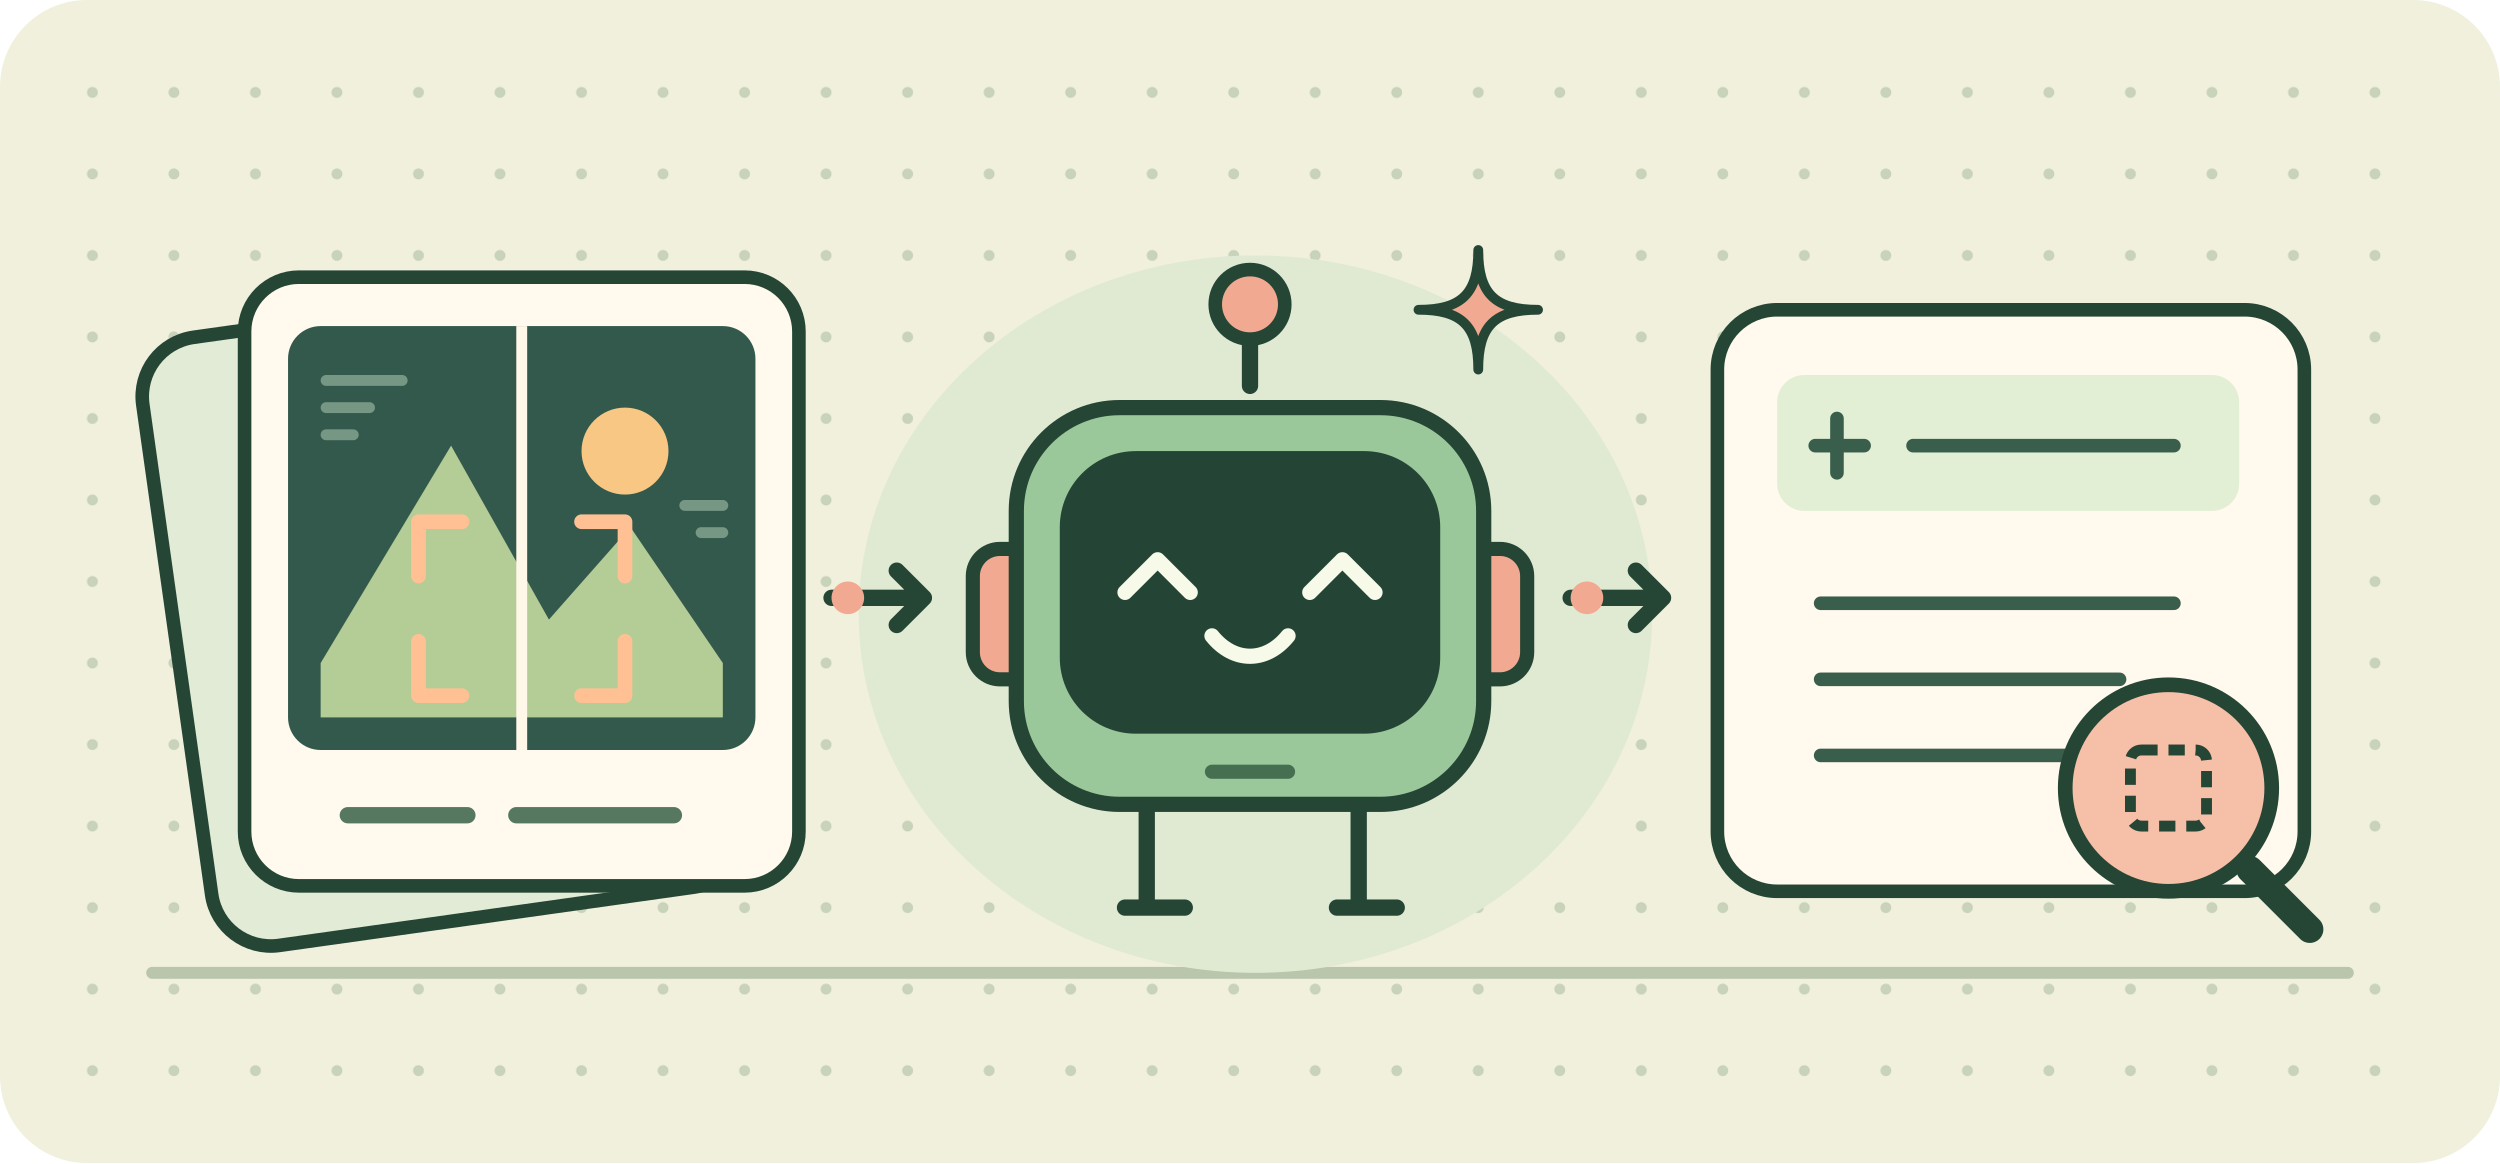
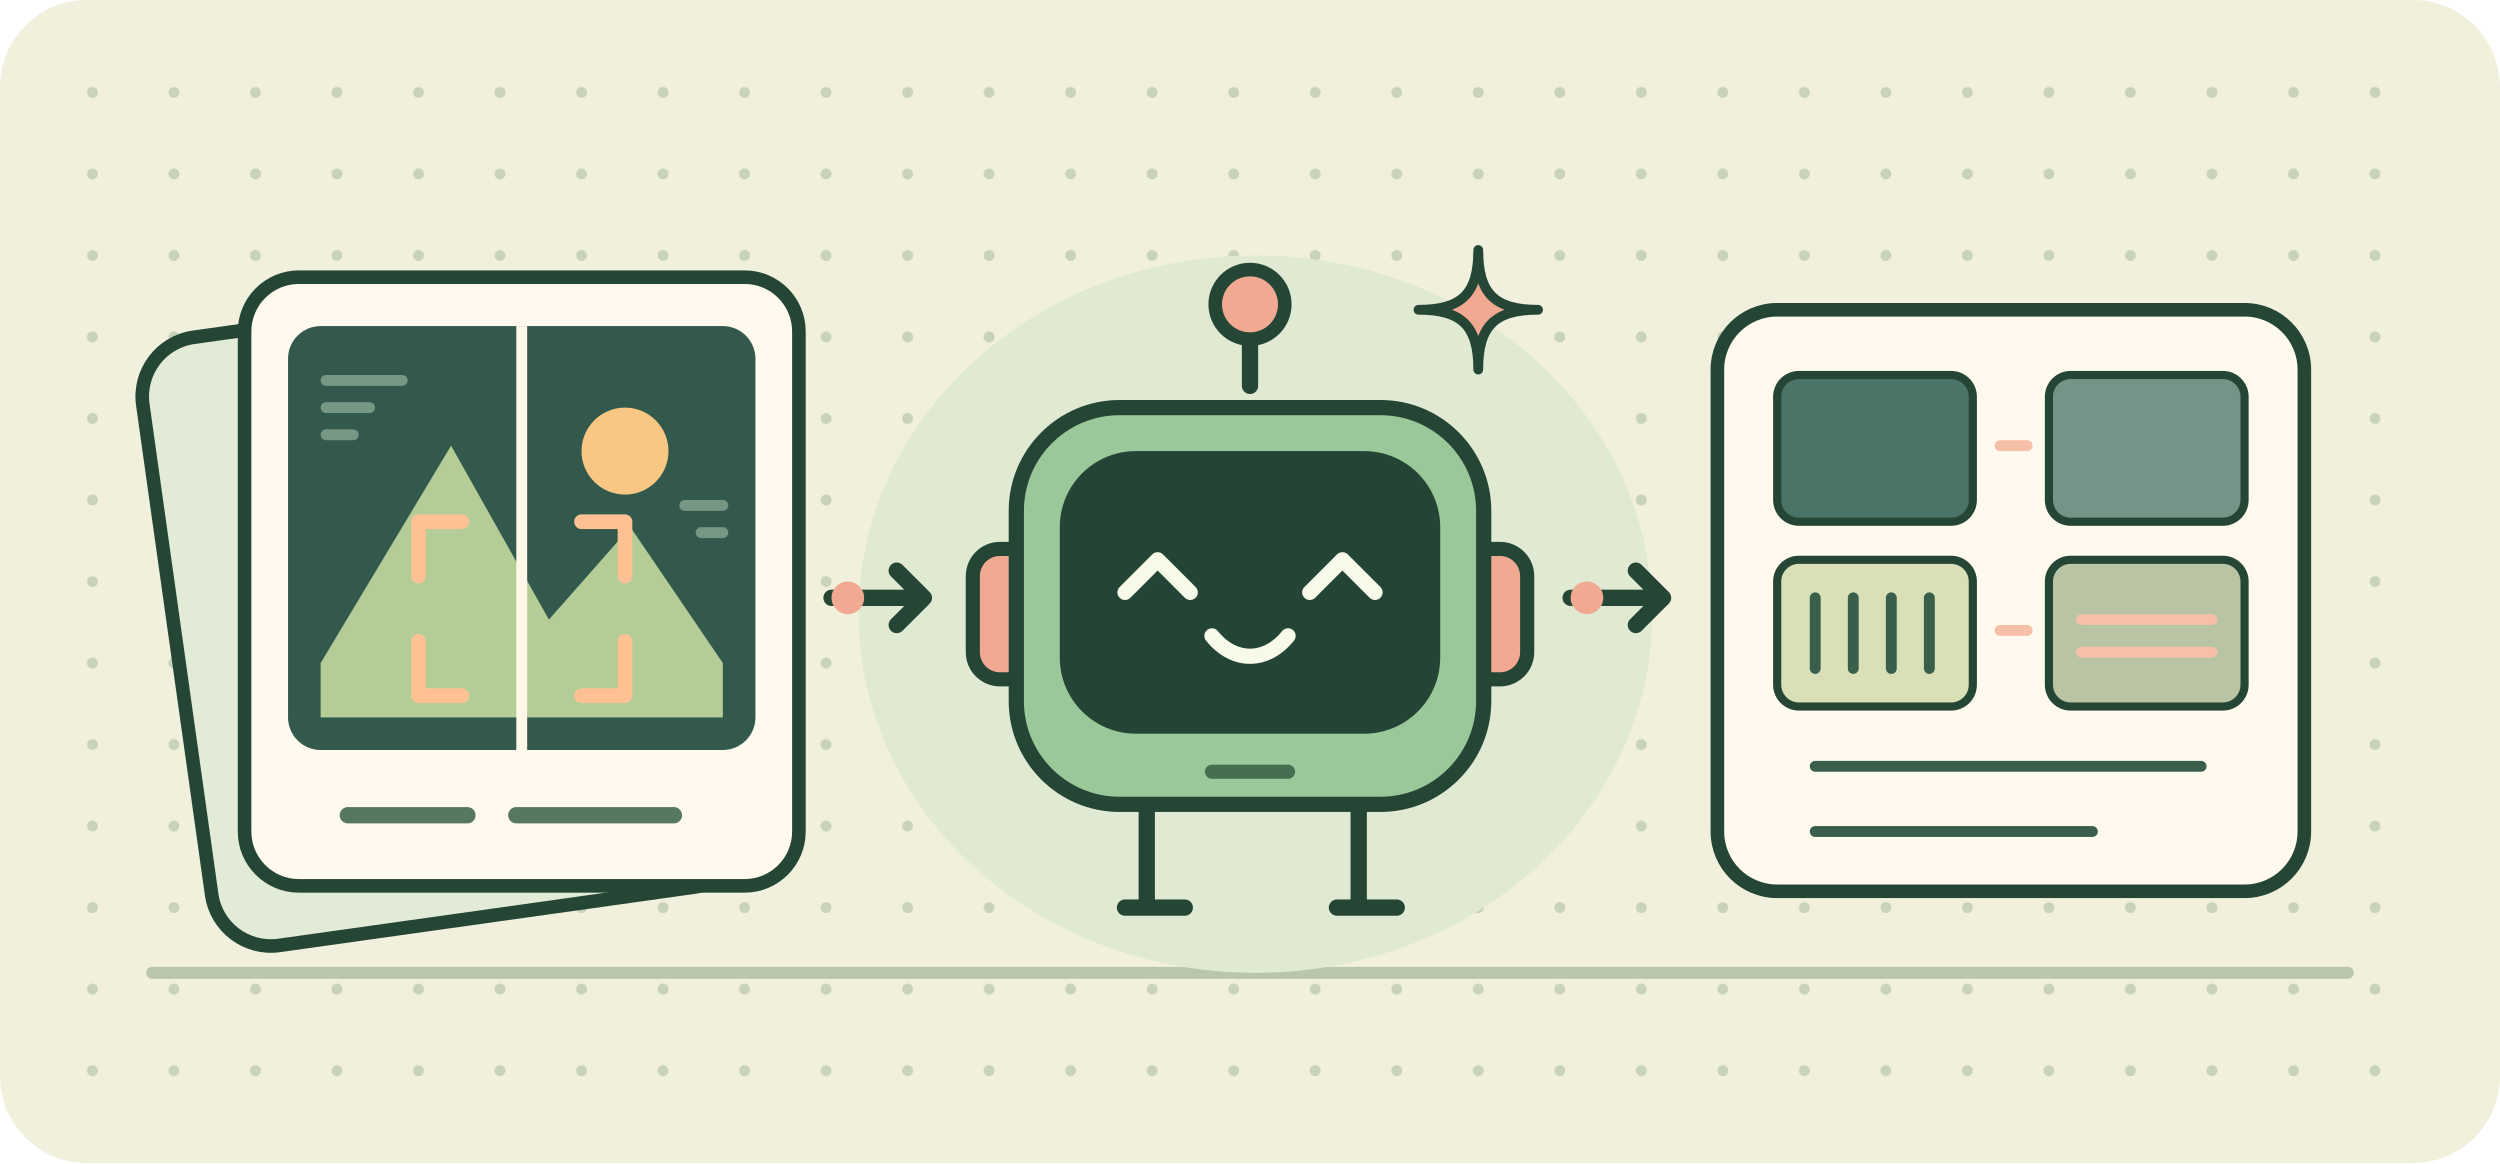
<svg xmlns="http://www.w3.org/2000/svg" viewBox="0 0 460 214" width="460" height="214" role="img" aria-labelledby="title description">
  <style>
    @media (prefers-reduced-motion: no-preference) {
      .spark { transform-box: fill-box; transform-origin: center; animation: twinkle 900ms ease-out 2; }
      .dot { animation: signal 1200ms ease-out 2; }
      @keyframes twinkle { 40% { transform: scale(1.25) rotate(7deg); } }
      @keyframes signal { 40% { opacity: .25; } }
    }
  </style>
  <defs>
    <pattern id="grid" width="15" height="15" patternUnits="userSpaceOnUse">
      <circle cx="2" cy="2" r="1" fill="#71936d" opacity=".32" />
    </pattern>
  </defs>
  <rect width="460" height="214" rx="16" fill="#f0f0dd" />
  <rect x="12" y="12" width="436" height="190" rx="13" fill="url(#grid)" />
  <path d="M28 179h404" stroke="#b9c6ac" stroke-width="2.2" stroke-linecap="round" />
  <ellipse cx="231" cy="113" rx="73" ry="66" fill="#e0ead3" />
  <path d="M153 110h17m-5-5 5 5-5 5m124-5h17m-5-5 5 5-5 5" fill="none" stroke="#254535" stroke-width="3" stroke-linecap="round" stroke-linejoin="round" />
  <circle class="dot" cx="156" cy="110" r="3" fill="#f2a992" />
  <circle class="dot" cx="292" cy="110" r="3" fill="#f2a992" />
  <rect x="31" y="57" width="99" height="113" rx="11" fill="#e1ebd5" stroke="#254535" stroke-width="2.5" transform="rotate(-8 75 105)" />
  <rect x="45" y="51" width="102" height="112" rx="10" fill="#fff9ee" stroke="#254535" stroke-width="2.5" />
  <rect x="53" y="60" width="86" height="78" rx="6" fill="#33594d" />
  <path d="M59 122 83 82l18 32 15-17 17 25v10H59Z" fill="#b4cd96" />
  <path d="M96 60v78" stroke="#fff8e9" stroke-width="2" />
  <circle cx="115" cy="83" r="8" fill="#f8c783" />
  <path d="M60 70h14m-14 5h8m-8 5h5m68 13h-7m7 5h-4" stroke="#779785" stroke-width="2" stroke-linecap="round" />
  <path d="M77 106v-10h8m22 0h8v10m0 12v10h-8m-22 0h-8v-10" fill="none" stroke="#ffc194" stroke-width="2.7" stroke-linecap="round" stroke-linejoin="round" />
  <path d="M64 150h22m9 0h29" stroke="#567861" stroke-width="3" stroke-linecap="round" />
  <rect x="316" y="57" width="108" height="107" rx="11" fill="#fff9ee" stroke="#254535" stroke-width="2.5" />
-   <rect x="327" y="69" width="85" height="25" rx="5" fill="#e2efd4" />
-   <path d="M334 82h9m-5-5v10m14-5h48m-65 29h65m-65 14h55m-55 14h62" stroke="#395e4b" stroke-width="2.5" stroke-linecap="round" />
-   <circle cx="399" cy="145" r="19" fill="#f6bfa7" stroke="#254535" stroke-width="2.7" />
-   <path d="m414 160 11 11" stroke="#254535" stroke-width="5" stroke-linecap="round" />
-   <rect x="392" y="138" width="14" height="14" rx="2" fill="none" stroke="#254535" stroke-width="2" stroke-dasharray="3 2" />
+   <g stroke="#254535" stroke-width="1.5">
+     <rect x="327" y="69" width="36" height="27" rx="4" fill="#497467" />
+     <rect x="377" y="69" width="36" height="27" rx="4" fill="#759387" />
+     <rect x="327" y="103" width="36" height="27" rx="4" fill="#d9dfb6" />
+     <rect x="377" y="103" width="36" height="27" rx="4" fill="#b8c4a4" />
+   </g>
+   <path d="M334 110v13m7-13v13m7-13v13m7-13v13m-21 18h71m-71 12h51" stroke="#395e4b" stroke-width="2" stroke-linecap="round" />
+   <path d="M368 82h5m-5 34h5m10-2h24m-24 6h24" stroke="#f6bfa7" stroke-width="2" stroke-linecap="round" />
  <g>
    <path d="M211 145v22m39-22v22m-43 0h11m28 0h11m-27-96V57" fill="none" stroke="#254535" stroke-width="3" stroke-linecap="round" />
    <circle cx="230" cy="56" r="6.4" fill="#f2a992" stroke="#254535" stroke-width="2.5" />
    <path d="M187 101h-3a5 5 0 0 0-5 5v14a5 5 0 0 0 5 5h3m86-24h3a5 5 0 0 1 5 5v14a5 5 0 0 1-5 5h-3" fill="#f2a992" stroke="#254535" stroke-width="2.6" />
    <rect x="187" y="75" width="86" height="73" rx="19" fill="#9bc89a" stroke="#254535" stroke-width="2.8" />
    <rect x="195" y="83" width="70" height="52" rx="14" fill="#244535" />
    <path d="m207 109 6-6 6 6m22 0 6-6 6 6m-30 8c4 5 10 5 14 0" fill="none" stroke="#f7fae9" stroke-width="2.8" stroke-linecap="round" stroke-linejoin="round" />
    <path d="M223 142h14" stroke="#466f51" stroke-width="2.6" stroke-linecap="round" />
    <path class="spark" d="M272 46c0 8 3 11 11 11-8 0-11 3-11 11 0-8-3-11-11-11 8 0 11-3 11-11Z" fill="#f2a992" stroke="#254535" stroke-width="1.8" stroke-linejoin="round" />
  </g>
</svg>
